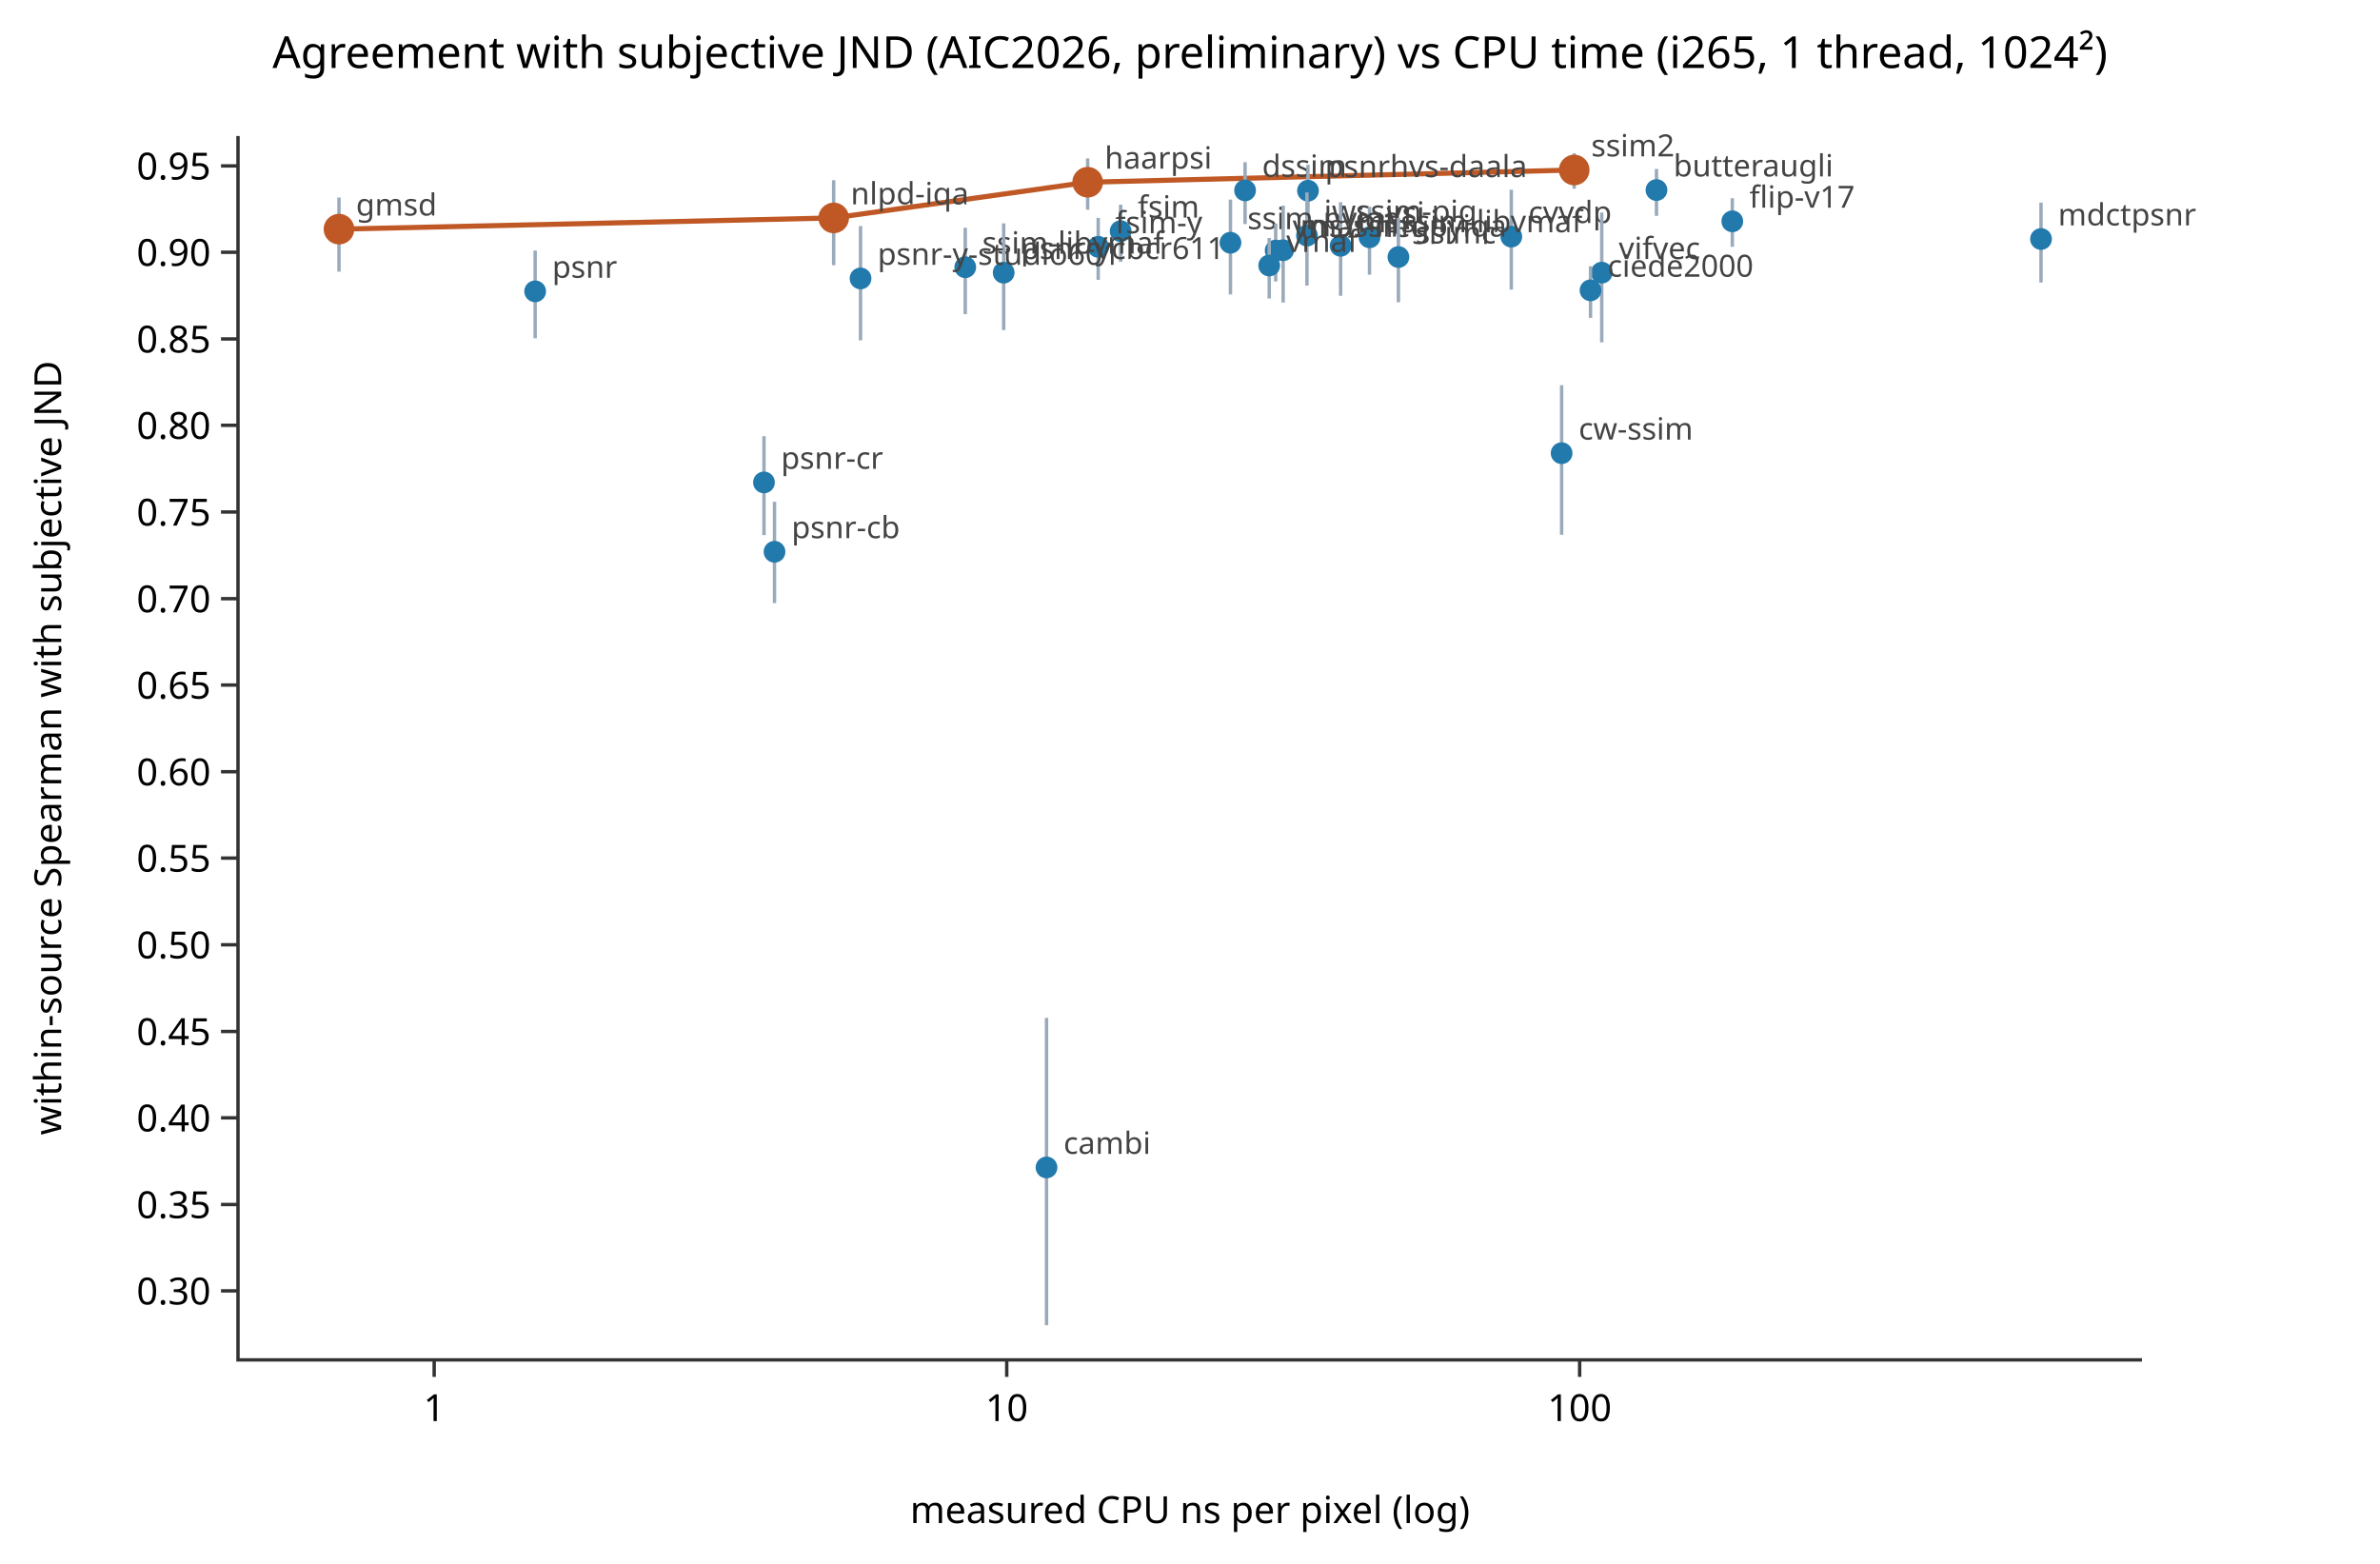
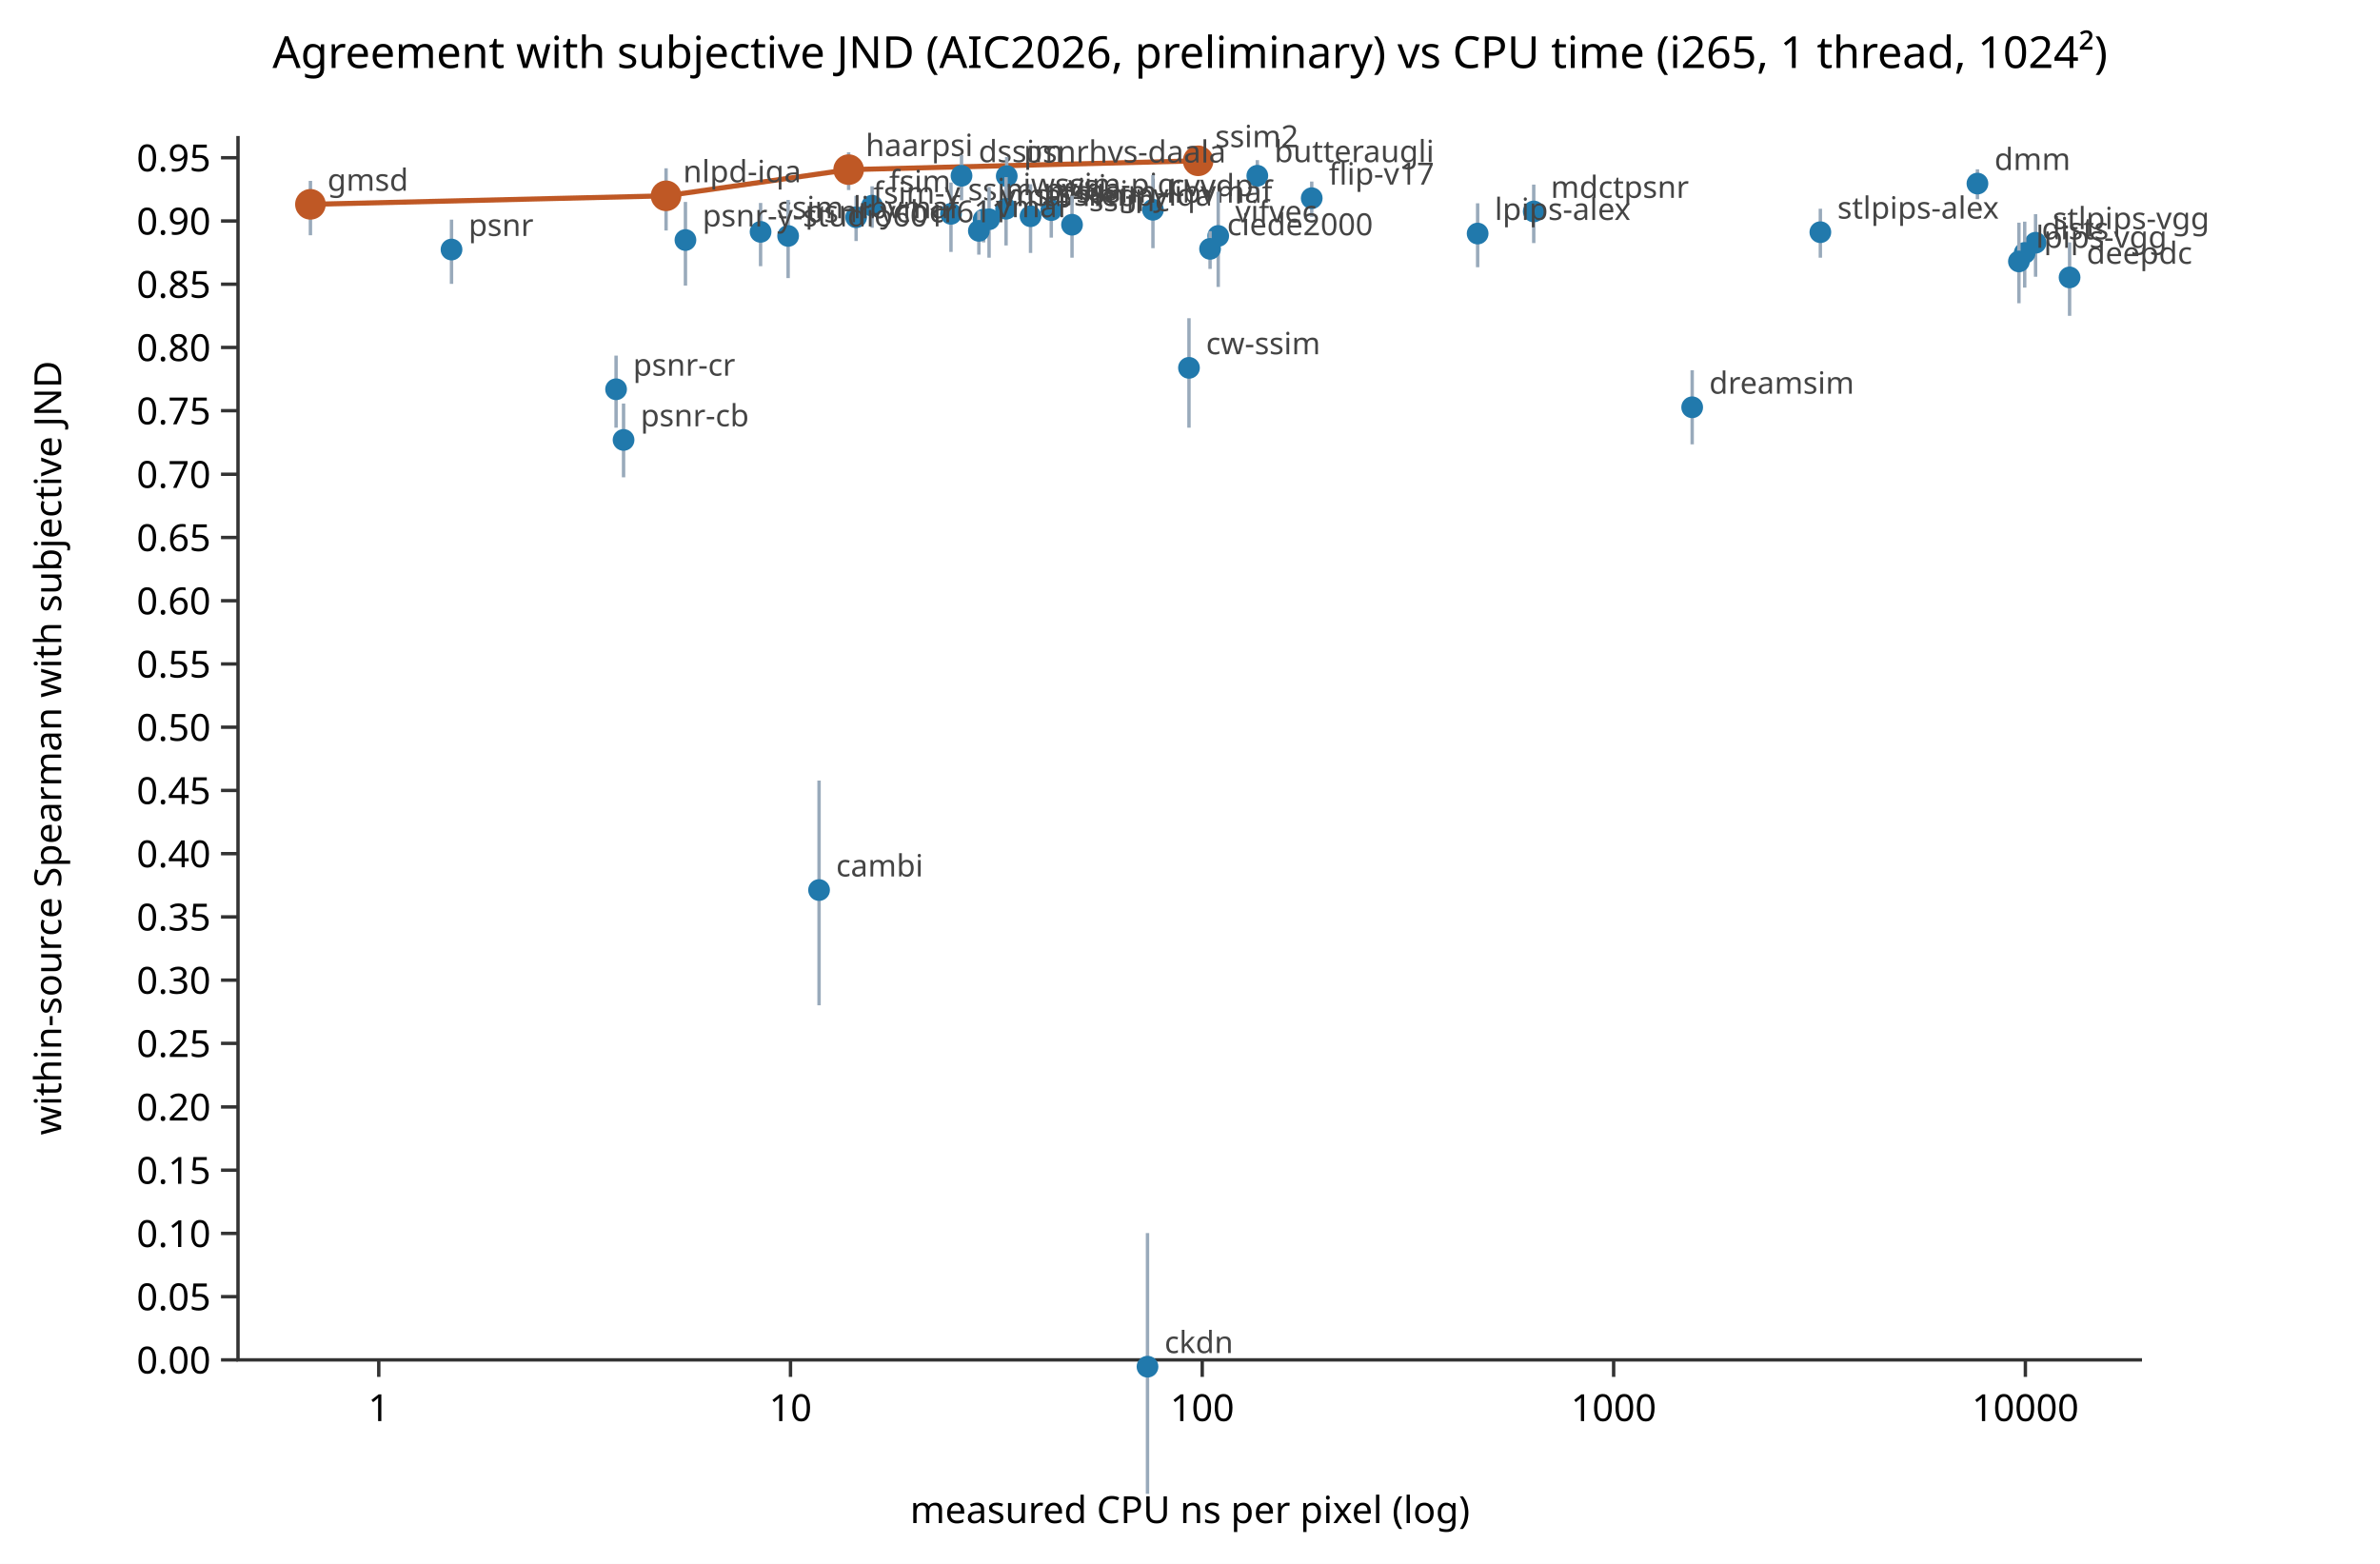
<svg xmlns="http://www.w3.org/2000/svg" viewBox="0 0 700 460" font-family="sans-serif" font-size="11">
  <rect width="700" height="460" fill="white" />
  <text x="350" y="20" text-anchor="middle" font-size="13">Agreement with subjective JND (AIC2026, preliminary) vs CPU time (i265, 1 thread, 1024²)</text>
  <path d="M70 40V400H630" fill="none" stroke="#333" />
-   <path d="M127.7 400v5" stroke="#333" />
-   <text x="127.7" y="418" text-anchor="middle">1</text>
-   <path d="M296.1 400v5" stroke="#333" />
-   <text x="296.1" y="418" text-anchor="middle">10</text>
-   <path d="M464.6 400v5" stroke="#333" />
-   <text x="464.6" y="418" text-anchor="middle">100</text>
-   <path d="M65 379.7h5" stroke="#333" />
-   <text x="62" y="383.7" text-anchor="end">0.30</text>
-   <path d="M65 354.3h5" stroke="#333" />
-   <text x="62" y="358.3" text-anchor="end">0.35</text>
-   <path d="M65 328.8h5" stroke="#333" />
-   <text x="62" y="332.8" text-anchor="end">0.40</text>
-   <path d="M65 303.4h5" stroke="#333" />
-   <text x="62" y="307.4" text-anchor="end">0.45</text>
-   <path d="M65 277.9h5" stroke="#333" />
-   <text x="62" y="281.9" text-anchor="end">0.50</text>
-   <path d="M65 252.4h5" stroke="#333" />
-   <text x="62" y="256.4" text-anchor="end">0.55</text>
-   <path d="M65 227.0h5" stroke="#333" />
-   <text x="62" y="231.0" text-anchor="end">0.60</text>
-   <path d="M65 201.5h5" stroke="#333" />
-   <text x="62" y="205.5" text-anchor="end">0.65</text>
-   <path d="M65 176.1h5" stroke="#333" />
-   <text x="62" y="180.1" text-anchor="end">0.70</text>
-   <path d="M65 150.6h5" stroke="#333" />
-   <text x="62" y="154.6" text-anchor="end">0.75</text>
-   <path d="M65 125.1h5" stroke="#333" />
-   <text x="62" y="129.1" text-anchor="end">0.80</text>
-   <path d="M65 99.7h5" stroke="#333" />
-   <text x="62" y="103.7" text-anchor="end">0.85</text>
-   <path d="M65 74.2h5" stroke="#333" />
-   <text x="62" y="78.2" text-anchor="end">0.90</text>
-   <path d="M65 48.8h5" stroke="#333" />
-   <text x="62" y="52.8" text-anchor="end">0.95</text>
-   <path d="M99.7 67.4L245.2 64.1L319.9 53.6L463.0 50.0" fill="none" stroke="#bf5825" stroke-width="1.5" />
-   <path d="M463.0 55.5V45.1" stroke="#9ab" />
-   <circle cx="463.0" cy="50.0" r="4.5" fill="#bf5825" />
-   <text x="468.0" y="46.0" font-size="9" fill="#444">ssim2</text>
-   <path d="M319.9 61.7V46.6" stroke="#9ab" />
-   <circle cx="319.9" cy="53.6" r="4.5" fill="#bf5825" />
-   <text x="324.9" y="49.6" font-size="9" fill="#444">haarpsi</text>
-   <path d="M487.2 63.5V49.7" stroke="#9ab" />
-   <circle cx="487.2" cy="55.9" r="3.2" fill="#2179ac" />
-   <text x="492.2" y="51.9" font-size="9" fill="#444">butteraugli</text>
-   <path d="M366.2 65.9V47.7" stroke="#9ab" />
-   <circle cx="366.2" cy="56.0" r="3.2" fill="#2179ac" />
-   <text x="371.2" y="52.0" font-size="9" fill="#444">dssim</text>
-   <path d="M384.7 65.0V48.5" stroke="#9ab" />
-   <circle cx="384.7" cy="56.1" r="3.2" fill="#2179ac" />
-   <text x="389.7" y="52.1" font-size="9" fill="#444">psnrhvs-daala</text>
-   <path d="M245.2 78.0V53.0" stroke="#9ab" />
-   <circle cx="245.2" cy="64.1" r="4.5" fill="#bf5825" />
-   <text x="250.2" y="60.1" font-size="9" fill="#444">nlpd-iqa</text>
-   <path d="M509.5 72.6V58.3" stroke="#9ab" />
-   <circle cx="509.5" cy="65.1" r="3.2" fill="#2179ac" />
-   <text x="514.5" y="61.1" font-size="9" fill="#444">flip-v17</text>
-   <path d="M99.7 79.9V58.1" stroke="#9ab" />
-   <circle cx="99.7" cy="67.4" r="4.5" fill="#bf5825" />
-   <text x="104.7" y="63.4" font-size="9" fill="#444">gmsd</text>
-   <path d="M329.6 77.0V60.2" stroke="#9ab" />
-   <circle cx="329.6" cy="68.0" r="3.2" fill="#2179ac" />
-   <text x="334.6" y="64.0" font-size="9" fill="#444">fsim</text>
-   <path d="M384.4 84.0V56.6" stroke="#9ab" />
-   <circle cx="384.4" cy="69.3" r="3.2" fill="#2179ac" />
-   <text x="389.4" y="65.3" font-size="9" fill="#444">iwssim-piq</text>
-   <path d="M444.5 85.2V55.8" stroke="#9ab" />
-   <circle cx="444.5" cy="69.6" r="3.2" fill="#2179ac" />
-   <text x="449.5" y="65.6" font-size="9" fill="#444">cvvdp</text>
-   <path d="M402.8 80.8V60.8" stroke="#9ab" />
-   <circle cx="402.8" cy="69.8" r="3.2" fill="#2179ac" />
-   <text x="407.8" y="65.8" font-size="9" fill="#444">vsi</text>
-   <path d="M600.3 83.1V59.6" stroke="#9ab" />
-   <circle cx="600.3" cy="70.3" r="3.2" fill="#2179ac" />
-   <text x="605.3" y="66.3" font-size="9" fill="#444">mdctpsnr</text>
-   <path d="M361.9 86.6V58.7" stroke="#9ab" />
-   <circle cx="361.9" cy="71.4" r="3.2" fill="#2179ac" />
-   <text x="366.9" y="67.4" font-size="9" fill="#444">ssim-pyiqa</text>
-   <path d="M394.3 87.0V59.5" stroke="#9ab" />
-   <circle cx="394.3" cy="72.3" r="3.2" fill="#2179ac" />
-   <text x="399.3" y="68.3" font-size="9" fill="#444">msssim-libvmaf</text>
-   <path d="M323.0 82.3V64.1" stroke="#9ab" />
-   <circle cx="323.0" cy="72.6" r="3.2" fill="#2179ac" />
-   <text x="328.0" y="68.6" font-size="9" fill="#444">fsim-y</text>
-   <path d="M377.4 89.0V60.5" stroke="#9ab" />
-   <circle cx="377.4" cy="73.6" r="3.2" fill="#2179ac" />
-   <text x="382.4" y="69.6" font-size="9" fill="#444">ms-ssim-pyiqa</text>
-   <path d="M375.2 82.8V65.8" stroke="#9ab" />
-   <circle cx="375.2" cy="73.7" r="3.2" fill="#2179ac" />
-   <text x="380.2" y="69.7" font-size="9" fill="#444">vmaf-neg</text>
-   <path d="M411.3 88.9V64.1" stroke="#9ab" />
-   <circle cx="411.3" cy="75.6" r="3.2" fill="#2179ac" />
-   <text x="416.3" y="71.6" font-size="9" fill="#444">ssimc</text>
-   <path d="M373.3 87.8V70.0" stroke="#9ab" />
-   <circle cx="373.3" cy="78.1" r="3.2" fill="#2179ac" />
-   <text x="378.3" y="74.1" font-size="9" fill="#444">vmaf</text>
-   <path d="M283.9 92.4V67.0" stroke="#9ab" />
-   <circle cx="283.9" cy="78.6" r="3.2" fill="#2179ac" />
-   <text x="288.9" y="74.6" font-size="9" fill="#444">ssim-libvmaf</text>
-   <path d="M295.2 97.1V65.7" stroke="#9ab" />
-   <circle cx="295.2" cy="80.2" r="3.2" fill="#2179ac" />
-   <text x="300.2" y="76.2" font-size="9" fill="#444">psnr-ycbcr611</text>
-   <path d="M471.1 100.7V62.5" stroke="#9ab" />
-   <circle cx="471.1" cy="80.2" r="3.2" fill="#2179ac" />
-   <text x="476.1" y="76.2" font-size="9" fill="#444">vifvec</text>
-   <path d="M253.1 100.1V66.5" stroke="#9ab" />
-   <circle cx="253.1" cy="81.9" r="3.2" fill="#2179ac" />
-   <text x="258.1" y="77.9" font-size="9" fill="#444">psnr-y-studio601</text>
-   <path d="M467.8 93.5V78.3" stroke="#9ab" />
-   <circle cx="467.8" cy="85.4" r="3.2" fill="#2179ac" />
-   <text x="472.8" y="81.4" font-size="9" fill="#444">ciede2000</text>
-   <path d="M157.4 99.5V73.7" stroke="#9ab" />
-   <circle cx="157.4" cy="85.7" r="3.2" fill="#2179ac" />
-   <text x="162.4" y="81.7" font-size="9" fill="#444">psnr</text>
-   <path d="M459.3 157.3V113.3" stroke="#9ab" />
-   <circle cx="459.3" cy="133.3" r="3.2" fill="#2179ac" />
-   <text x="464.3" y="129.3" font-size="9" fill="#444">cw-ssim</text>
-   <path d="M224.7 157.4V128.3" stroke="#9ab" />
-   <circle cx="224.7" cy="141.9" r="3.2" fill="#2179ac" />
-   <text x="229.7" y="137.9" font-size="9" fill="#444">psnr-cr</text>
-   <path d="M227.8 177.4V147.6" stroke="#9ab" />
-   <circle cx="227.8" cy="162.3" r="3.2" fill="#2179ac" />
-   <text x="232.8" y="158.3" font-size="9" fill="#444">psnr-cb</text>
-   <path d="M307.8 389.8V299.4" stroke="#9ab" />
-   <circle cx="307.8" cy="343.4" r="3.2" fill="#2179ac" />
-   <text x="312.8" y="339.4" font-size="9" fill="#444">cambi</text>
+   <path d="M111.4 400v5" stroke="#333" />
+   <text x="111.4" y="418" text-anchor="middle">1</text>
+   <path d="M232.5 400v5" stroke="#333" />
+   <text x="232.5" y="418" text-anchor="middle">10</text>
+   <path d="M353.6 400v5" stroke="#333" />
+   <text x="353.6" y="418" text-anchor="middle">100</text>
+   <path d="M474.6 400v5" stroke="#333" />
+   <text x="474.6" y="418" text-anchor="middle">1000</text>
+   <path d="M595.7 400v5" stroke="#333" />
+   <text x="595.7" y="418" text-anchor="middle">10000</text>
+   <path d="M65 400.0h5" stroke="#333" />
+   <text x="62" y="404.0" text-anchor="end">0.00</text>
+   <path d="M65 381.4h5" stroke="#333" />
+   <text x="62" y="385.4" text-anchor="end">0.05</text>
+   <path d="M65 362.8h5" stroke="#333" />
+   <text x="62" y="366.8" text-anchor="end">0.10</text>
+   <path d="M65 344.2h5" stroke="#333" />
+   <text x="62" y="348.2" text-anchor="end">0.15</text>
+   <path d="M65 325.6h5" stroke="#333" />
+   <text x="62" y="329.6" text-anchor="end">0.20</text>
+   <path d="M65 306.9h5" stroke="#333" />
+   <text x="62" y="310.9" text-anchor="end">0.25</text>
+   <path d="M65 288.3h5" stroke="#333" />
+   <text x="62" y="292.3" text-anchor="end">0.30</text>
+   <path d="M65 269.7h5" stroke="#333" />
+   <text x="62" y="273.7" text-anchor="end">0.35</text>
+   <path d="M65 251.1h5" stroke="#333" />
+   <text x="62" y="255.1" text-anchor="end">0.40</text>
+   <path d="M65 232.5h5" stroke="#333" />
+   <text x="62" y="236.5" text-anchor="end">0.45</text>
+   <path d="M65 213.9h5" stroke="#333" />
+   <text x="62" y="217.9" text-anchor="end">0.50</text>
+   <path d="M65 195.3h5" stroke="#333" />
+   <text x="62" y="199.3" text-anchor="end">0.55</text>
+   <path d="M65 176.7h5" stroke="#333" />
+   <text x="62" y="180.7" text-anchor="end">0.60</text>
+   <path d="M65 158.1h5" stroke="#333" />
+   <text x="62" y="162.1" text-anchor="end">0.65</text>
+   <path d="M65 139.5h5" stroke="#333" />
+   <text x="62" y="143.5" text-anchor="end">0.70</text>
+   <path d="M65 120.8h5" stroke="#333" />
+   <text x="62" y="124.8" text-anchor="end">0.75</text>
+   <path d="M65 102.2h5" stroke="#333" />
+   <text x="62" y="106.2" text-anchor="end">0.80</text>
+   <path d="M65 83.6h5" stroke="#333" />
+   <text x="62" y="87.6" text-anchor="end">0.85</text>
+   <path d="M65 65.0h5" stroke="#333" />
+   <text x="62" y="69.0" text-anchor="end">0.90</text>
+   <path d="M65 46.4h5" stroke="#333" />
+   <text x="62" y="50.4" text-anchor="end">0.95</text>
+   <path d="M91.3 60.1L195.9 57.6L249.6 49.9L352.4 47.3" fill="none" stroke="#bf5825" stroke-width="1.5" />
+   <path d="M352.4 51.4V43.7" stroke="#9ab" />
+   <circle cx="352.4" cy="47.3" r="4.5" fill="#bf5825" />
+   <text x="357.4" y="43.3" font-size="9" fill="#444">ssim2</text>
+   <path d="M249.6 55.9V44.8" stroke="#9ab" />
+   <circle cx="249.6" cy="49.9" r="4.5" fill="#bf5825" />
+   <text x="254.6" y="45.9" font-size="9" fill="#444">haarpsi</text>
+   <path d="M369.8 57.2V47.1" stroke="#9ab" />
+   <circle cx="369.8" cy="51.7" r="3.2" fill="#2179ac" />
+   <text x="374.8" y="47.7" font-size="9" fill="#444">butteraugli</text>
+   <path d="M282.8 58.9V45.6" stroke="#9ab" />
+   <circle cx="282.8" cy="51.7" r="3.2" fill="#2179ac" />
+   <text x="287.8" y="47.7" font-size="9" fill="#444">dssim</text>
+   <path d="M296.1 58.2V46.2" stroke="#9ab" />
+   <circle cx="296.1" cy="51.8" r="3.2" fill="#2179ac" />
+   <text x="301.1" y="47.8" font-size="9" fill="#444">psnrhvs-daala</text>
+   <path d="M581.6 58.6V49.8" stroke="#9ab" />
+   <circle cx="581.6" cy="54.0" r="3.2" fill="#2179ac" />
+   <text x="586.6" y="50.0" font-size="9" fill="#444">dmm</text>
+   <path d="M195.9 67.8V49.5" stroke="#9ab" />
+   <circle cx="195.9" cy="57.6" r="4.5" fill="#bf5825" />
+   <text x="200.9" y="53.6" font-size="9" fill="#444">nlpd-iqa</text>
+   <path d="M385.8 63.8V53.4" stroke="#9ab" />
+   <circle cx="385.8" cy="58.3" r="3.2" fill="#2179ac" />
+   <text x="390.8" y="54.3" font-size="9" fill="#444">flip-v17</text>
+   <path d="M91.3 69.2V53.2" stroke="#9ab" />
+   <circle cx="91.3" cy="60.1" r="4.5" fill="#bf5825" />
+   <text x="96.3" y="56.1" font-size="9" fill="#444">gmsd</text>
+   <path d="M256.5 67.0V54.8" stroke="#9ab" />
+   <circle cx="256.5" cy="60.5" r="3.2" fill="#2179ac" />
+   <text x="261.5" y="56.5" font-size="9" fill="#444">fsim</text>
+   <path d="M295.9 72.2V52.1" stroke="#9ab" />
+   <circle cx="295.9" cy="61.4" r="3.2" fill="#2179ac" />
+   <text x="300.9" y="57.4" font-size="9" fill="#444">iwssim-piq</text>
+   <path d="M339.1 73.0V51.5" stroke="#9ab" />
+   <circle cx="339.1" cy="61.7" r="3.2" fill="#2179ac" />
+   <text x="344.1" y="57.7" font-size="9" fill="#444">cvvdp</text>
+   <path d="M309.2 69.9V55.2" stroke="#9ab" />
+   <circle cx="309.2" cy="61.8" r="3.2" fill="#2179ac" />
+   <text x="314.2" y="57.8" font-size="9" fill="#444">vsi</text>
+   <path d="M451.1 71.5V54.3" stroke="#9ab" />
+   <circle cx="451.1" cy="62.2" r="3.2" fill="#2179ac" />
+   <text x="456.1" y="58.2" font-size="9" fill="#444">mdctpsnr</text>
+   <path d="M279.7 74.1V53.7" stroke="#9ab" />
+   <circle cx="279.7" cy="62.9" r="3.2" fill="#2179ac" />
+   <text x="284.7" y="58.9" font-size="9" fill="#444">ssim-pyiqa</text>
+   <path d="M303.1 74.4V54.2" stroke="#9ab" />
+   <circle cx="303.1" cy="63.6" r="3.2" fill="#2179ac" />
+   <text x="308.1" y="59.6" font-size="9" fill="#444">msssim-libvmaf</text>
+   <path d="M251.8 70.9V57.6" stroke="#9ab" />
+   <circle cx="251.8" cy="63.9" r="3.2" fill="#2179ac" />
+   <text x="256.8" y="59.9" font-size="9" fill="#444">fsim-y</text>
+   <path d="M290.9 75.8V55.0" stroke="#9ab" />
+   <circle cx="290.9" cy="64.5" r="3.2" fill="#2179ac" />
+   <text x="295.9" y="60.5" font-size="9" fill="#444">ms-ssim-pyiqa</text>
+   <path d="M289.3 71.3V58.9" stroke="#9ab" />
+   <circle cx="289.3" cy="64.6" r="3.2" fill="#2179ac" />
+   <text x="294.3" y="60.6" font-size="9" fill="#444">vmaf-neg</text>
+   <path d="M315.3 75.8V57.6" stroke="#9ab" />
+   <circle cx="315.3" cy="66.1" r="3.2" fill="#2179ac" />
+   <text x="320.3" y="62.1" font-size="9" fill="#444">ssimc</text>
+   <path d="M287.9 74.9V62.0" stroke="#9ab" />
+   <circle cx="287.9" cy="67.9" r="3.2" fill="#2179ac" />
+   <text x="292.9" y="63.9" font-size="9" fill="#444">vmaf</text>
+   <path d="M223.7 78.3V59.7" stroke="#9ab" />
+   <circle cx="223.7" cy="68.2" r="3.2" fill="#2179ac" />
+   <text x="228.7" y="64.2" font-size="9" fill="#444">ssim-libvmaf</text>
+   <path d="M535.4 75.8V61.4" stroke="#9ab" />
+   <circle cx="535.4" cy="68.3" r="3.2" fill="#2179ac" />
+   <text x="540.4" y="64.3" font-size="9" fill="#444">stlpips-alex</text>
+   <path d="M434.6 78.6V59.8" stroke="#9ab" />
+   <circle cx="434.6" cy="68.7" r="3.2" fill="#2179ac" />
+   <text x="439.6" y="64.7" font-size="9" fill="#444">lpips-alex</text>
+   <path d="M231.8 81.8V58.8" stroke="#9ab" />
+   <circle cx="231.8" cy="69.4" r="3.2" fill="#2179ac" />
+   <text x="236.8" y="65.4" font-size="9" fill="#444">psnr-ycbcr611</text>
+   <path d="M358.3 84.4V56.4" stroke="#9ab" />
+   <circle cx="358.3" cy="69.4" r="3.2" fill="#2179ac" />
+   <text x="363.3" y="65.4" font-size="9" fill="#444">vifvec</text>
+   <path d="M201.6 84.0V59.4" stroke="#9ab" />
+   <circle cx="201.6" cy="70.6" r="3.2" fill="#2179ac" />
+   <text x="206.6" y="66.6" font-size="9" fill="#444">psnr-y-studio601</text>
+   <path d="M598.7 81.4V63.0" stroke="#9ab" />
+   <circle cx="598.7" cy="71.4" r="3.2" fill="#2179ac" />
+   <text x="603.7" y="67.4" font-size="9" fill="#444">stlpips-vgg</text>
+   <path d="M355.9 79.1V68.0" stroke="#9ab" />
+   <circle cx="355.9" cy="73.2" r="3.2" fill="#2179ac" />
+   <text x="360.9" y="69.2" font-size="9" fill="#444">ciede2000</text>
+   <path d="M132.8 83.5V64.6" stroke="#9ab" />
+   <circle cx="132.8" cy="73.4" r="3.2" fill="#2179ac" />
+   <text x="137.8" y="69.4" font-size="9" fill="#444">psnr</text>
+   <path d="M595.5 84.6V65.2" stroke="#9ab" />
+   <circle cx="595.5" cy="74.4" r="3.2" fill="#2179ac" />
+   <text x="600.5" y="70.4" font-size="9" fill="#444">dists</text>
+   <path d="M593.8 89.2V65.5" stroke="#9ab" />
+   <circle cx="593.8" cy="76.9" r="3.2" fill="#2179ac" />
+   <text x="598.8" y="72.9" font-size="9" fill="#444">lpips-vgg</text>
+   <path d="M608.7 92.9V71.3" stroke="#9ab" />
+   <circle cx="608.7" cy="81.6" r="3.2" fill="#2179ac" />
+   <text x="613.7" y="77.6" font-size="9" fill="#444">deepdc</text>
+   <path d="M349.7 125.8V93.6" stroke="#9ab" />
+   <circle cx="349.7" cy="108.2" r="3.2" fill="#2179ac" />
+   <text x="354.7" y="104.2" font-size="9" fill="#444">cw-ssim</text>
+   <path d="M181.2 125.8V104.6" stroke="#9ab" />
+   <circle cx="181.2" cy="114.5" r="3.2" fill="#2179ac" />
+   <text x="186.2" y="110.5" font-size="9" fill="#444">psnr-cr</text>
+   <path d="M497.7 130.7V108.9" stroke="#9ab" />
+   <circle cx="497.7" cy="119.8" r="3.2" fill="#2179ac" />
+   <text x="502.7" y="115.8" font-size="9" fill="#444">dreamsim</text>
+   <path d="M183.4 140.4V118.7" stroke="#9ab" />
+   <circle cx="183.4" cy="129.4" r="3.2" fill="#2179ac" />
+   <text x="188.4" y="125.4" font-size="9" fill="#444">psnr-cb</text>
+   <path d="M240.9 295.7V229.6" stroke="#9ab" />
+   <circle cx="240.9" cy="261.8" r="3.2" fill="#2179ac" />
+   <text x="245.9" y="257.8" font-size="9" fill="#444">cambi</text>
+   <path d="M337.5 439.4V362.7" stroke="#9ab" />
+   <circle cx="337.5" cy="402.0" r="3.2" fill="#2179ac" />
+   <text x="342.5" y="398.0" font-size="9" fill="#444">ckdn</text>
  <text x="350" y="448" text-anchor="middle">measured CPU ns per pixel (log)</text>
  <text x="18" y="220" text-anchor="middle" transform="rotate(-90 18 220)">within-source Spearman with subjective JND</text>
</svg>
